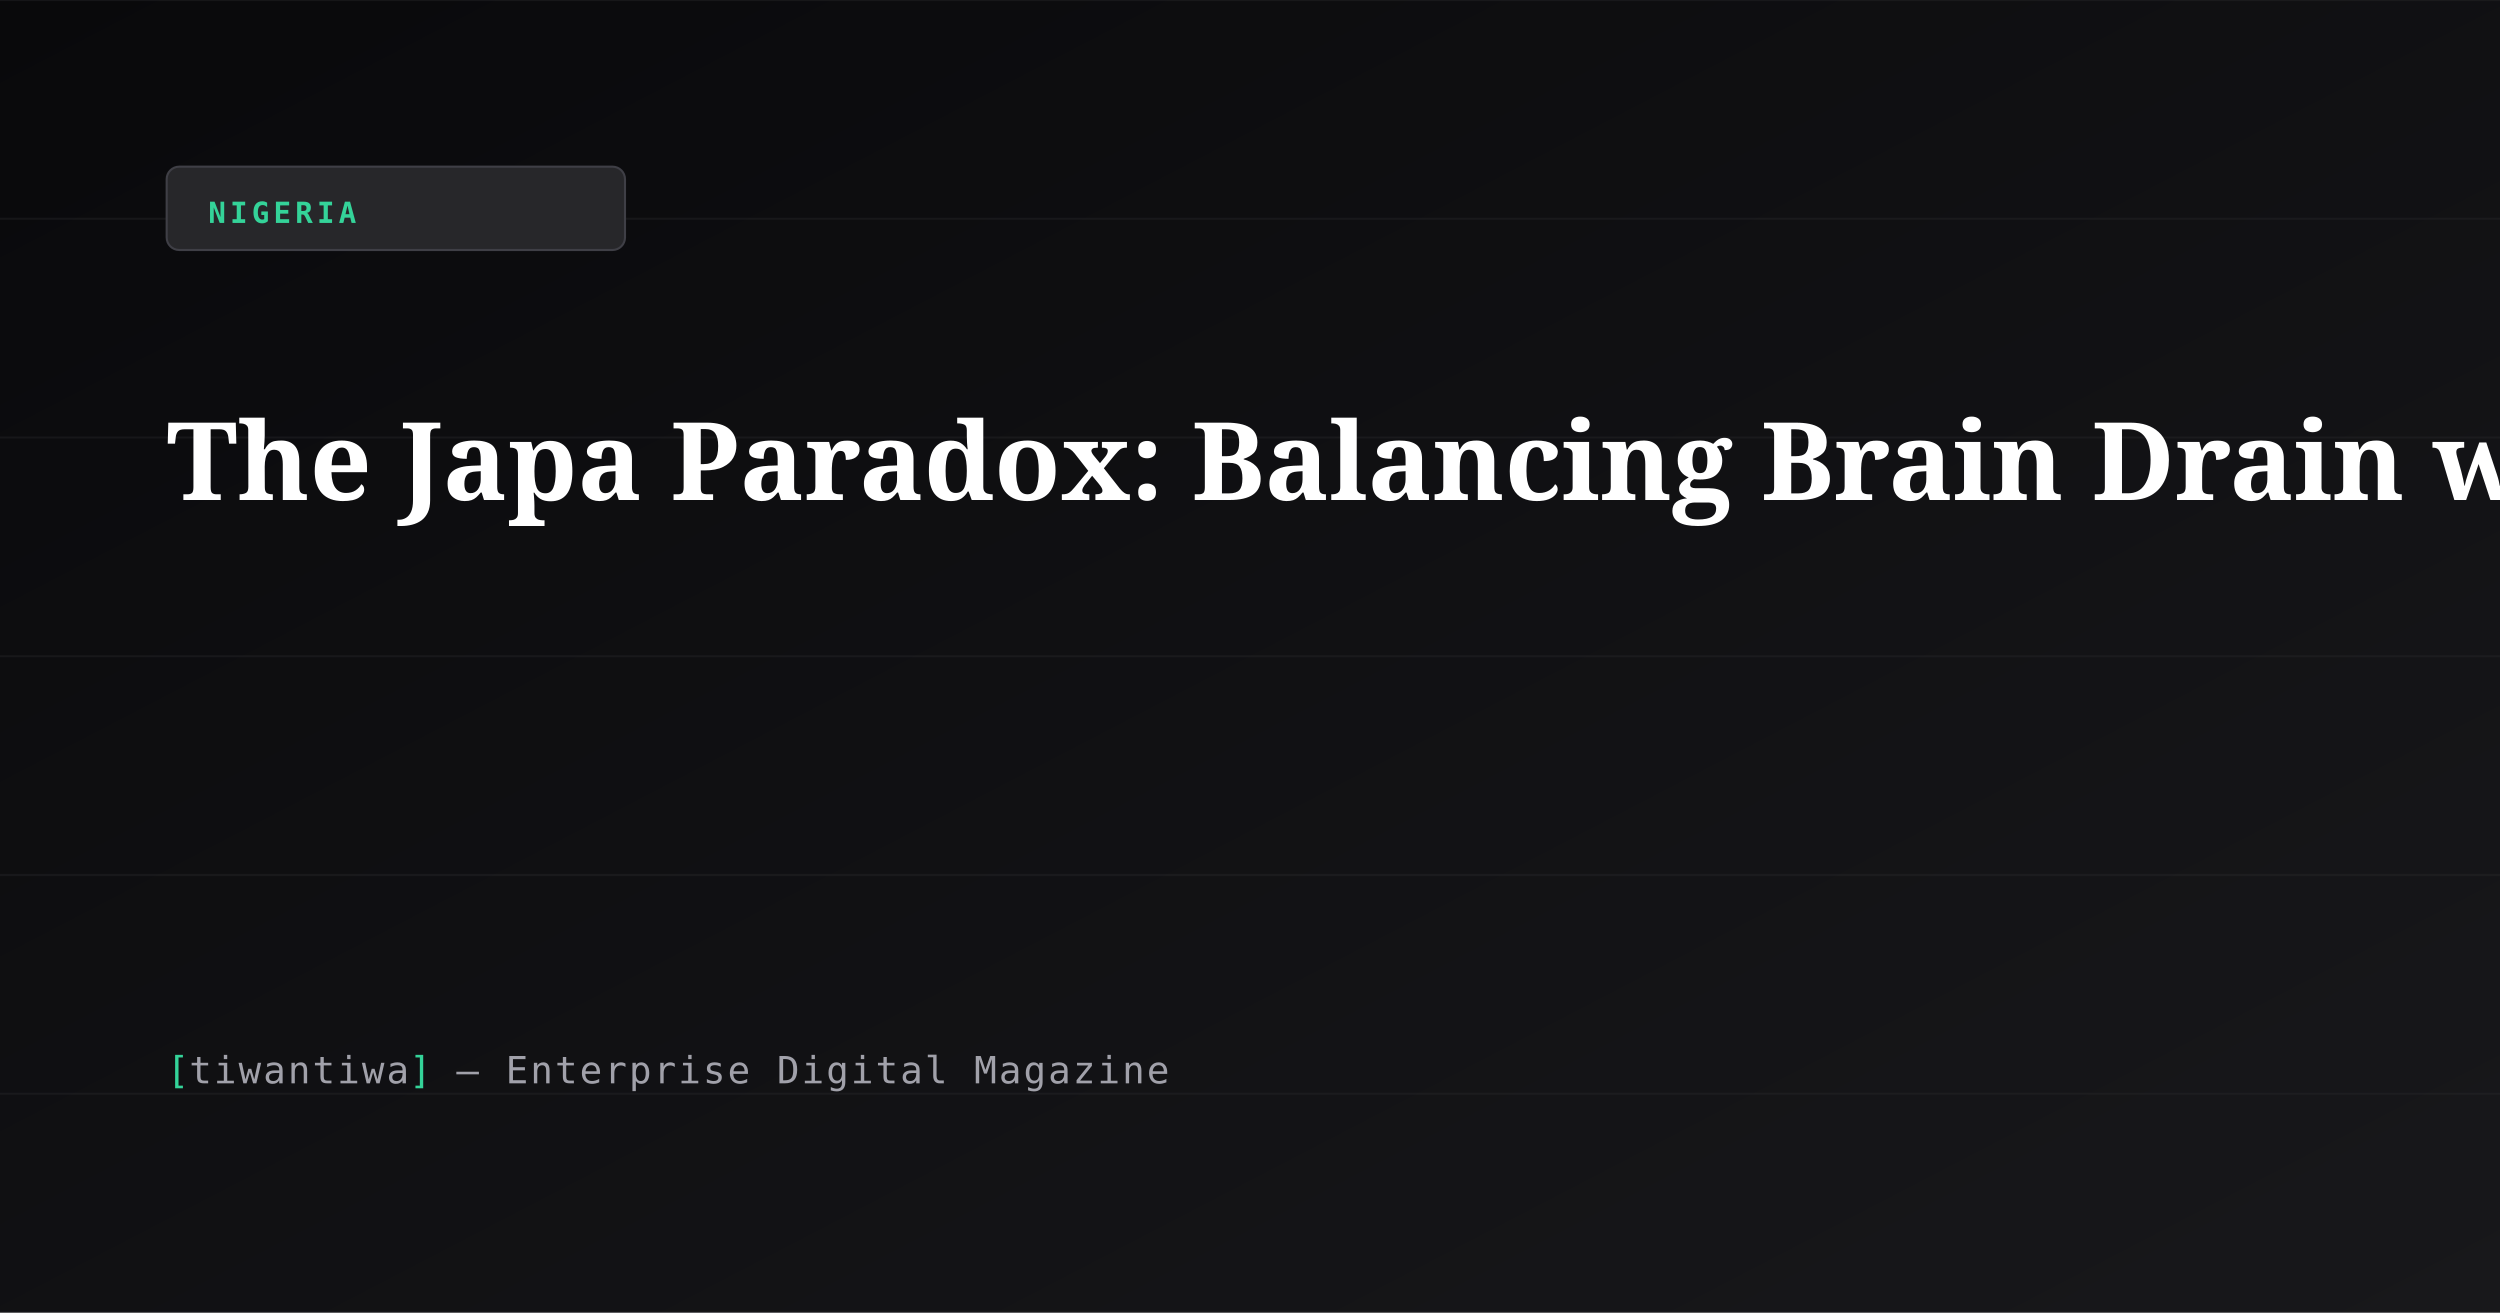
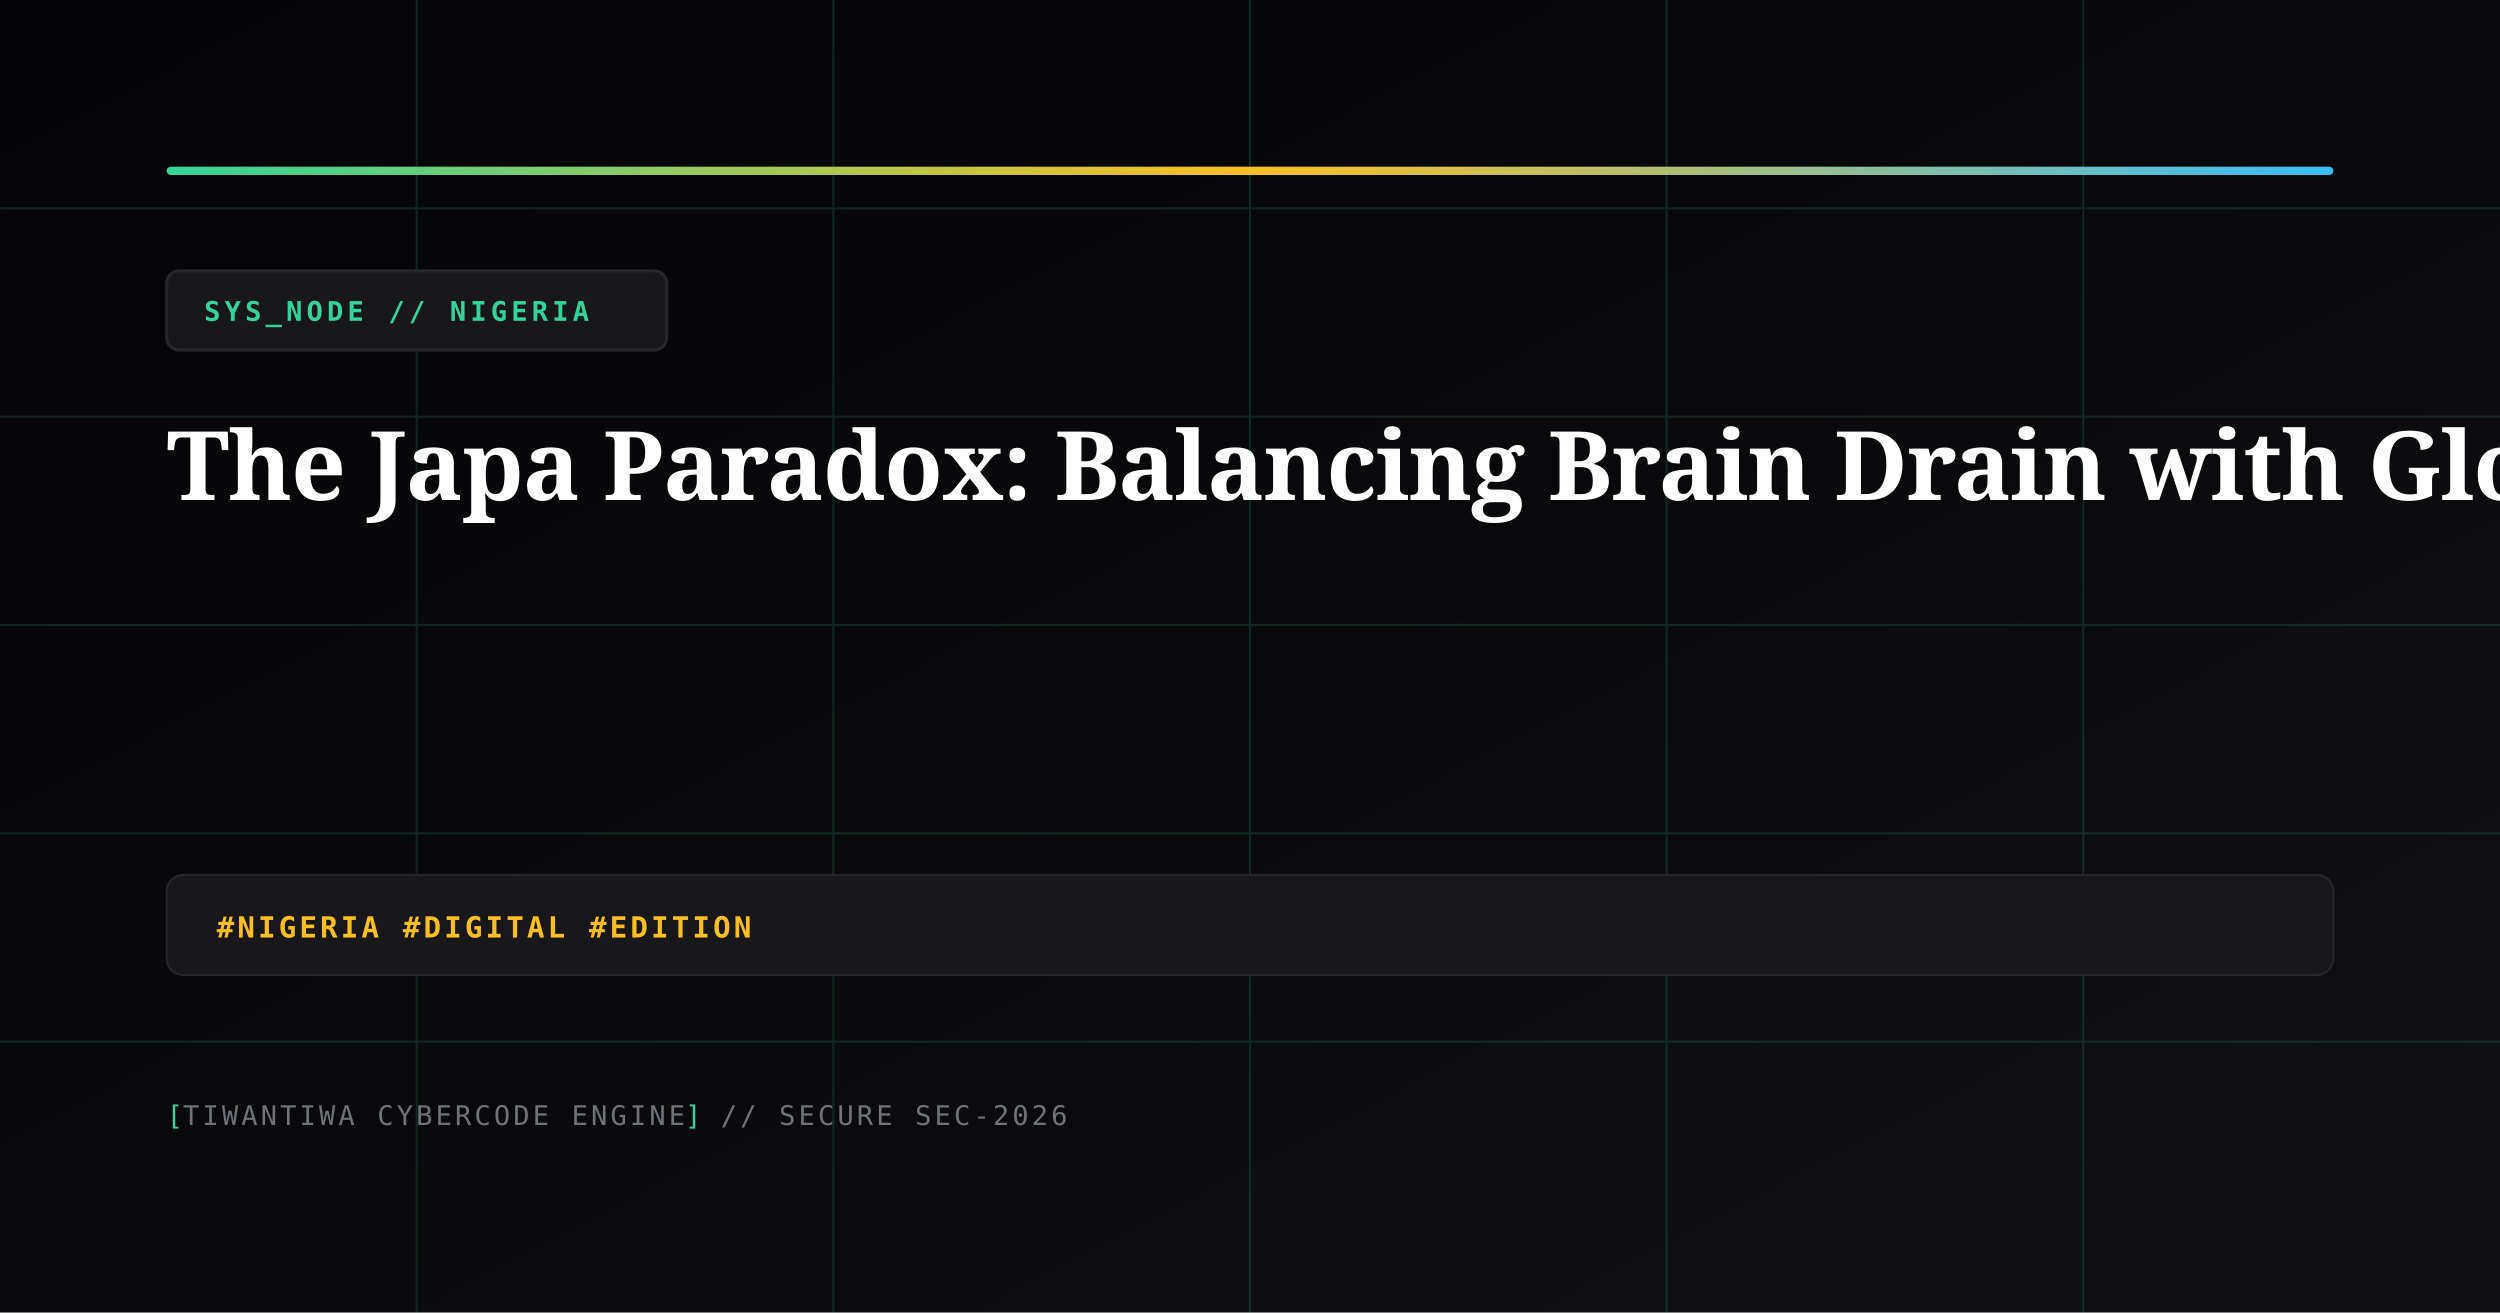
<svg xmlns="http://www.w3.org/2000/svg" viewBox="0 0 1200 630" width="1200" height="630">
  <defs>
    <linearGradient id="bg" x1="0%" y1="0%" x2="100%" y2="100%">
-       <stop offset="0%" stop-color="#09090b" />
-       <stop offset="100%" stop-color="#18181b" />
+       <stop offset="0%" stop-color="#050508" />
+       <stop offset="50%" stop-color="#09090b" />
+       <stop offset="100%" stop-color="#121216" />
    </linearGradient>
-     <linearGradient id="accent" x1="0%" y1="0%" x2="100%" y2="0%">
+     <linearGradient id="cyber-glow" x1="0%" y1="0%" x2="100%" y2="0%">
      <stop offset="0%" stop-color="#34d399" />
-       <stop offset="100%" stop-color="#10b981" />
+       <stop offset="50%" stop-color="#fbbf24" />
+       <stop offset="100%" stop-color="#38bdf8" />
    </linearGradient>
  </defs>
  <rect width="1200" height="630" fill="url(#bg)" />
-   <path d="M 0 0 L 1200 0 M 0 105 L 1200 105 M 0 210 L 1200 210 M 0 315 L 1200 315 M 0 420 L 1200 420 M 0 525 L 1200 525 M 0 630 L 1200 630" stroke="#27272a" stroke-width="1" opacity="0.4" />
-   <rect x="80" y="80" width="220" height="40" rx="6" fill="#27272a" stroke="#3f3f46" stroke-width="1" />
-   <text x="100" y="107" fill="#34d399" font-family="monospace" font-size="14" font-weight="bold" letter-spacing="2">NIGERIA</text>
-   <text x="80" y="240" fill="#ffffff" font-family="serif" font-size="52" font-weight="bold" width="1040">
-     <tspan x="80" dy="0">The Japa Paradox: Balancing Brain Drain with ...</tspan>
-   </text>
-   <g transform="translate(80, 520)">
-     <text x="0" y="0" fill="#a1a1aa" font-family="monospace" font-size="18" letter-spacing="1">
-       <tspan fill="#34d399">[</tspan>tiwantiwa<tspan fill="#34d399">]</tspan> — Enterprise Digital Magazine
+   <g opacity="0.15" stroke="#34d399" stroke-width="1">
+     <path d="M 0 100 L 1200 100 M 0 200 L 1200 200 M 0 300 L 1200 300 M 0 400 L 1200 400 M 0 500 L 1200 500" />
+     <path d="M 200 0 L 200 630 M 400 0 L 400 630 M 600 0 L 600 630 M 800 0 L 800 630 M 1000 0 L 1000 630" />
+   </g>
+   <rect x="80" y="80" width="1040" height="4" fill="url(#cyber-glow)" rx="2" />
+   <g transform="translate(80, 130)">
+     <rect x="0" y="0" width="240" height="38" rx="6" fill="#18181b" stroke="#27272a" stroke-width="1.5" />
+     <text x="18" y="24" fill="#34d399" font-family="monospace" font-size="13" font-weight="bold" letter-spacing="2">SYS_NODE // NIGERIA</text>
+   </g>
+   <g transform="translate(80, 240)">
+     <text x="0" y="0" fill="#ffffff" font-family="serif" font-size="46" font-weight="bold" width="1040" letter-spacing="-0.5">
+       <tspan x="0" dy="0">The Japa Paradox: Balancing Brain Drain with Globa...</tspan>
+     </text>
+   </g>
+   <g transform="translate(80, 420)">
+     <rect x="0" y="0" width="1040" height="48" rx="8" fill="#18181b" stroke="#27272a" stroke-width="1" />
+     <text x="24" y="30" fill="#fbbf24" font-family="monospace" font-size="14" font-weight="bold" letter-spacing="1.5">
+       #NIGERIA   #DIGITAL   #EDITION
+     </text>
+   </g>
+   <g transform="translate(80, 540)">
+     <text x="0" y="0" font-family="monospace" font-size="13" fill="#71717a" letter-spacing="1.5">
+       <tspan fill="#34d399">[</tspan>TIWANTIWA CYBERCODE ENGINE<tspan fill="#34d399">]</tspan> // SECURE SEC-2026
    </text>
  </g>
</svg>
